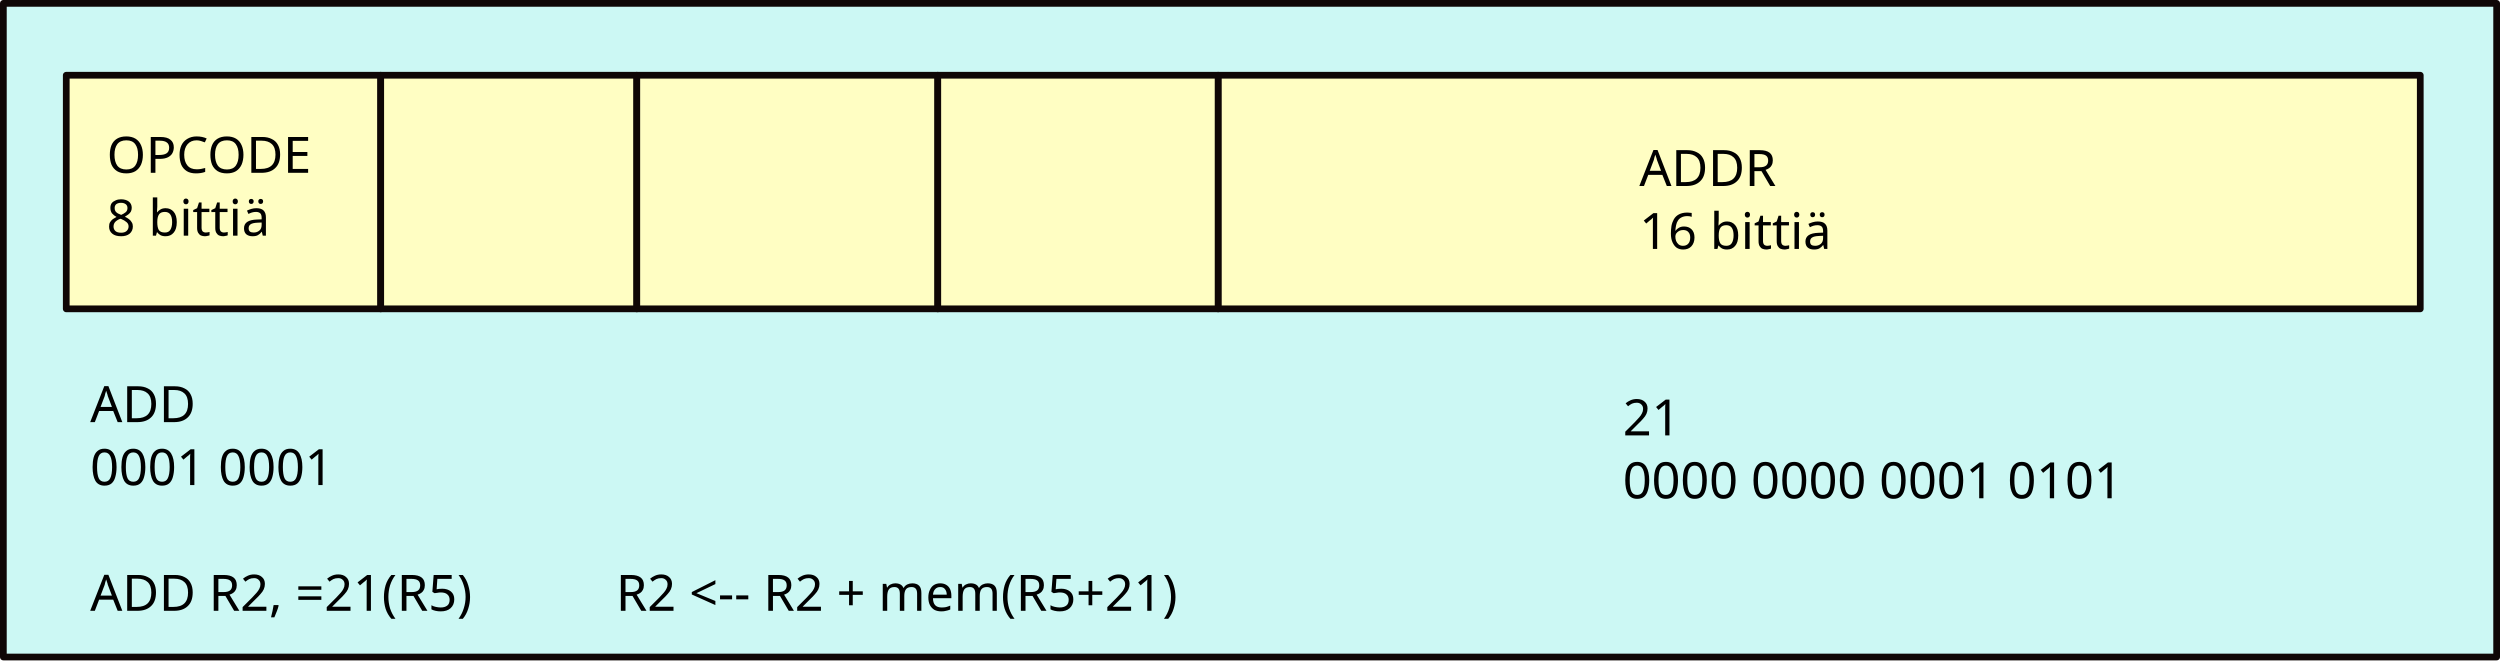
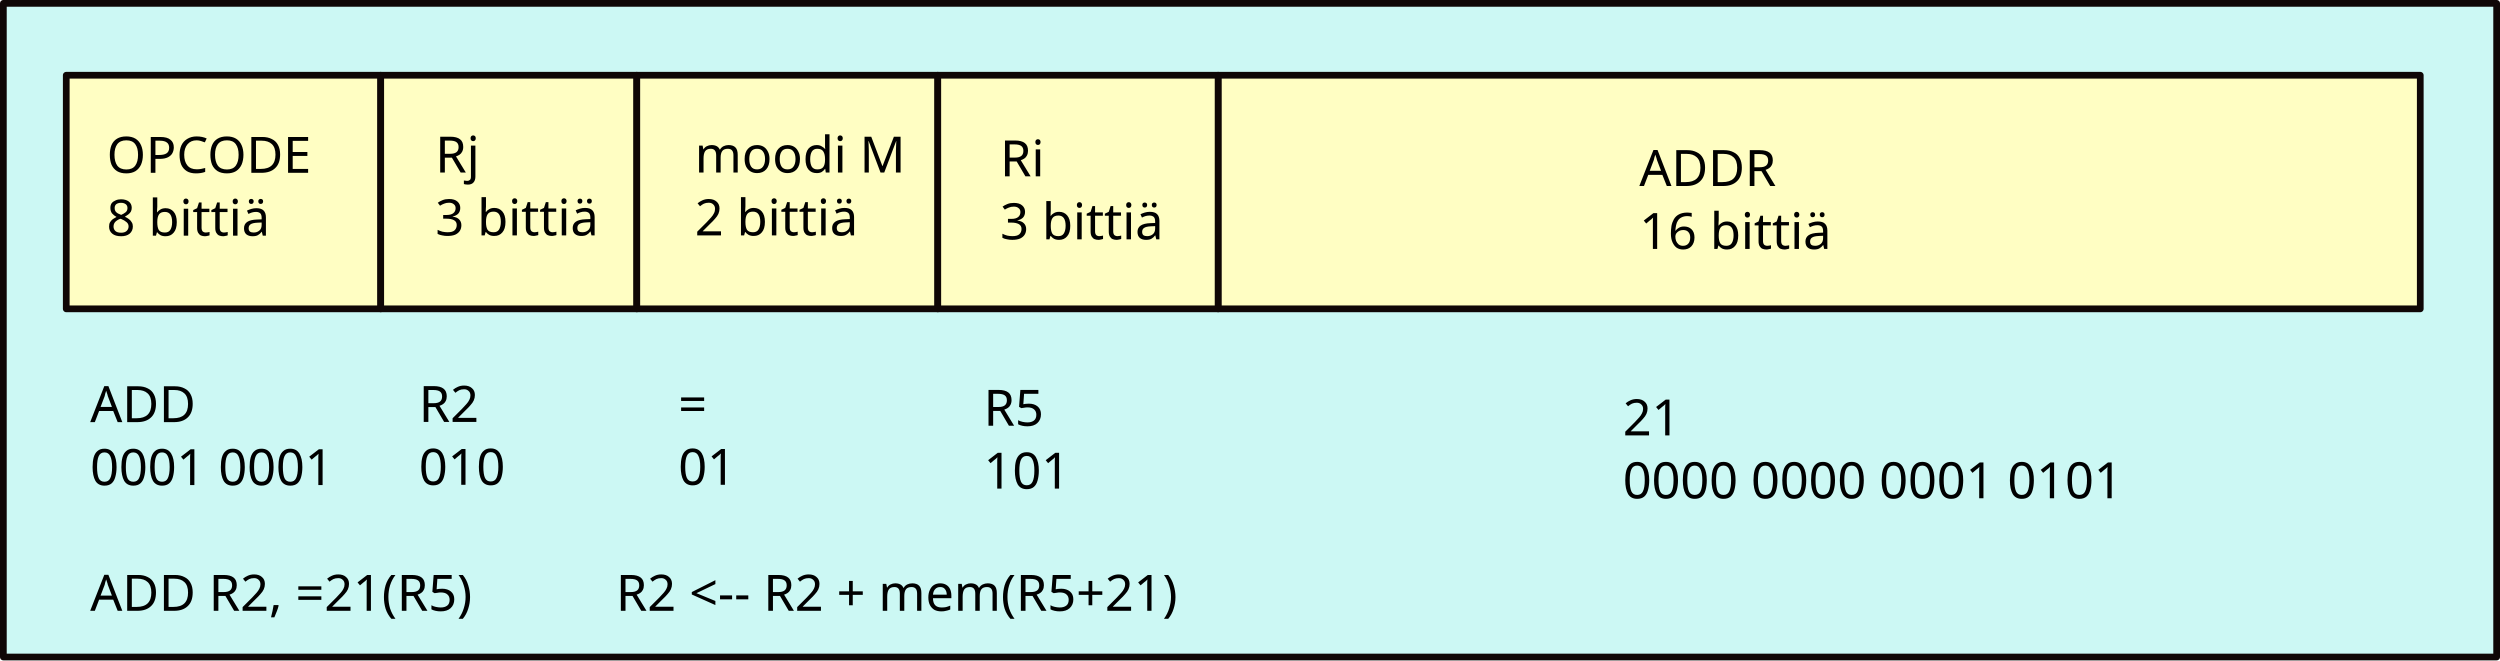
<svg xmlns="http://www.w3.org/2000/svg" id="svg1051" version="1.1" viewBox="0 0 210.342 55.561" height="55.561mm" width="210.342mm">
  <defs id="defs1045" />
  <g transform="translate(-0.09547618,-75.41245)" id="layer1">
    <rect y="75.695" x="0.378" height="54.996" width="209.777" id="rect5684" style="opacity:1;fill:#ccf8f4;fill-opacity:1;stroke:#0f0706;stroke-width:0.565;stroke-linecap:round;stroke-linejoin:round;stroke-miterlimit:4;stroke-dasharray:none;stroke-dashoffset:0;stroke-opacity:1" />
    <rect y="81.743" x="5.67" height="19.655" width="26.458" id="rect5299" style="opacity:1;fill:#fffec3;fill-opacity:1;stroke:#0f0706;stroke-width:0.565;stroke-linecap:round;stroke-linejoin:round;stroke-miterlimit:4;stroke-dasharray:none;stroke-dashoffset:0;stroke-opacity:1" />
    <rect y="81.743" x="32.128" height="19.655" width="21.545" id="rect5299-4" style="opacity:1;fill:#fffec3;fill-opacity:1;stroke:#0f0706;stroke-width:0.565;stroke-linecap:round;stroke-linejoin:round;stroke-miterlimit:4;stroke-dasharray:none;stroke-dashoffset:0;stroke-opacity:1" />
    <rect y="81.743" x="53.673" height="19.655" width="25.324" id="rect5299-4-5" style="opacity:1;fill:#fffec3;fill-opacity:1;stroke:#0f0706;stroke-width:0.565;stroke-linecap:round;stroke-linejoin:round;stroke-miterlimit:4;stroke-dasharray:none;stroke-dashoffset:0;stroke-opacity:1" />
    <rect y="81.743" x="102.583" height="19.655" width="101.146" id="rect5299-4-5-4" style="opacity:1;fill:#fffec3;fill-opacity:1;stroke:#0f0706;stroke-width:0.565;stroke-linecap:round;stroke-linejoin:round;stroke-miterlimit:4;stroke-dasharray:none;stroke-dashoffset:0;stroke-opacity:1" />
    <rect y="81.743" x="78.997" height="19.655" width="23.586" id="rect5299-4-5-6" style="opacity:1;fill:#fffec3;fill-opacity:1;stroke:#0f0706;stroke-width:0.565;stroke-linecap:round;stroke-linejoin:round;stroke-miterlimit:4;stroke-dasharray:none;stroke-dashoffset:0;stroke-opacity:1" />
    <text id="text5433" y="89.952" x="9.071" style="font-style:normal;font-variant:normal;font-weight:normal;font-stretch:normal;font-size:4.233px;line-height:1.25;font-family:sans-serif;-inkscape-font-specification:'sans-serif, Normal';font-variant-ligatures:normal;font-variant-caps:normal;font-variant-numeric:normal;font-feature-settings:normal;text-align:start;letter-spacing:0px;word-spacing:0px;writing-mode:lr-tb;text-anchor:start;fill:#000000;fill-opacity:1;stroke:none;stroke-width:1" xml:space="preserve">
      <tspan y="89.952" x="9.071" id="tspan5467">OPCODE</tspan>
      <tspan y="95.243" x="9.071" id="tspan5469">8 bittiä</tspan>
    </text>
    <text id="text5453" y="91.064" x="138.025" style="font-style:normal;font-variant:normal;font-weight:normal;font-stretch:normal;font-size:4.233px;line-height:1.25;font-family:sans-serif;-inkscape-font-specification:'sans-serif, Normal';font-variant-ligatures:normal;font-variant-caps:normal;font-variant-numeric:normal;font-feature-settings:normal;text-align:start;letter-spacing:0px;word-spacing:0px;writing-mode:lr-tb;text-anchor:start;fill:#000000;fill-opacity:1;stroke:none;stroke-width:1" xml:space="preserve">
      <tspan y="91.064" x="138.025" id="tspan5471">ADDR</tspan>
      <tspan y="96.356" x="138.025" id="tspan5473">16 bittiä</tspan>
    </text>
-     <flowRoot transform="matrix(0.2645833,0,0,0.2645833,27.6564,40.04391)" style="font-style:normal;font-variant:normal;font-weight:normal;font-stretch:normal;font-size:16px;line-height:1.25;font-family:sans-serif;-inkscape-font-specification:'sans-serif, Normal';font-variant-ligatures:normal;font-variant-caps:normal;font-variant-numeric:normal;font-feature-settings:normal;text-align:start;letter-spacing:0px;word-spacing:0px;writing-mode:lr-tb;text-anchor:start;fill:#000000;fill-opacity:1;stroke:none" id="flowRoot5301-7" xml:space="preserve">
-       <flowRegion style="font-style:normal;font-variant:normal;font-weight:normal;font-stretch:normal;font-size:16px;font-family:sans-serif;-inkscape-font-specification:'sans-serif, Normal';font-variant-ligatures:normal;font-variant-caps:normal;font-variant-numeric:normal;font-feature-settings:normal;text-align:start;writing-mode:lr-tb;text-anchor:start" id="flowRegion5303-7">
-         <rect style="font-style:normal;font-variant:normal;font-weight:normal;font-stretch:normal;font-size:16px;font-family:sans-serif;-inkscape-font-specification:'sans-serif, Normal';font-variant-ligatures:normal;font-variant-caps:normal;font-variant-numeric:normal;font-feature-settings:normal;text-align:start;writing-mode:lr-tb;text-anchor:start" y="173.948" x="34.286" height="85.714" width="132.857" id="rect5305-5" />
-       </flowRegion>
-       <flowPara id="flowPara5459">Rj</flowPara>
-       <flowPara id="flowPara5461">3 bittiä</flowPara>
-     </flowRoot>
-     <flowRoot transform="matrix(0.2645833,0,0,0.2645833,49.48299,40.04391)" style="font-style:normal;font-variant:normal;font-weight:normal;font-stretch:normal;font-size:16px;line-height:1.25;font-family:sans-serif;-inkscape-font-specification:'sans-serif, Normal';font-variant-ligatures:normal;font-variant-caps:normal;font-variant-numeric:normal;font-feature-settings:normal;text-align:start;letter-spacing:0px;word-spacing:0px;writing-mode:lr-tb;text-anchor:start;fill:#000000;fill-opacity:1;stroke:none" id="flowRoot5301-78" xml:space="preserve">
-       <flowRegion style="font-style:normal;font-variant:normal;font-weight:normal;font-stretch:normal;font-size:16px;font-family:sans-serif;-inkscape-font-specification:'sans-serif, Normal';font-variant-ligatures:normal;font-variant-caps:normal;font-variant-numeric:normal;font-feature-settings:normal;text-align:start;writing-mode:lr-tb;text-anchor:start" id="flowRegion5303-9">
-         <rect style="font-style:normal;font-variant:normal;font-weight:normal;font-stretch:normal;font-size:16px;font-family:sans-serif;-inkscape-font-specification:'sans-serif, Normal';font-variant-ligatures:normal;font-variant-caps:normal;font-variant-numeric:normal;font-feature-settings:normal;text-align:start;writing-mode:lr-tb;text-anchor:start" y="173.948" x="34.286" height="85.714" width="132.857" id="rect5305-8" />
-       </flowRegion>
-       <flowPara id="flowPara5407">moodi M</flowPara>
-       <flowPara id="flowPara5409">2 bittiä</flowPara>
-     </flowRoot>
-     <flowRoot transform="matrix(0.2645833,0,0,0.2645833,75.1743,40.36608)" style="font-style:normal;font-variant:normal;font-weight:normal;font-stretch:normal;font-size:16px;line-height:1.25;font-family:sans-serif;-inkscape-font-specification:'sans-serif, Normal';font-variant-ligatures:normal;font-variant-caps:normal;font-variant-numeric:normal;font-feature-settings:normal;text-align:start;letter-spacing:0px;word-spacing:0px;writing-mode:lr-tb;text-anchor:start;fill:#000000;fill-opacity:1;stroke:none" id="flowRoot5301-7-7" xml:space="preserve">
-       <flowRegion style="font-style:normal;font-variant:normal;font-weight:normal;font-stretch:normal;font-size:16px;font-family:sans-serif;-inkscape-font-specification:'sans-serif, Normal';font-variant-ligatures:normal;font-variant-caps:normal;font-variant-numeric:normal;font-feature-settings:normal;text-align:start;writing-mode:lr-tb;text-anchor:start" id="flowRegion5303-7-7">
-         <rect style="font-style:normal;font-variant:normal;font-weight:normal;font-stretch:normal;font-size:16px;font-family:sans-serif;-inkscape-font-specification:'sans-serif, Normal';font-variant-ligatures:normal;font-variant-caps:normal;font-variant-numeric:normal;font-feature-settings:normal;text-align:start;writing-mode:lr-tb;text-anchor:start" y="173.948" x="34.286" height="85.714" width="132.857" id="rect5305-5-0" />
-       </flowRegion>
-       <flowPara id="flowPara5463">Ri</flowPara>
-       <flowPara id="flowPara5465">3 bittiä</flowPara>
-     </flowRoot>
+     <text id="text872" y="89.93" x="36.728" style="font-style:normal;font-variant:normal;font-weight:normal;font-stretch:normal;font-size:4.233px;line-height:1.25;font-family:sans-serif;-inkscape-font-specification:'sans-serif, Normal';font-variant-ligatures:normal;font-variant-caps:normal;font-variant-numeric:normal;font-feature-settings:normal;text-align:start;letter-spacing:0px;word-spacing:0px;writing-mode:lr-tb;text-anchor:start;fill:#000000;fill-opacity:1;stroke:none;stroke-width:1" xml:space="preserve">
+       <tspan style="stroke-width:1" id="tspan866" y="89.93" x="36.728">
+         <tspan style="stroke-width:1" id="tspan862" y="89.93" x="36.728">Rj</tspan>
+         <tspan style="stroke-width:1" id="tspan864" y="89.93" x="41.126" dx="0" />
+       </tspan>
+       <tspan style="stroke-width:1" id="tspan870" y="95.222" x="36.728">
+         <tspan style="stroke-width:1" id="tspan868" y="95.222" x="36.728">3 bittiä</tspan>
+       </tspan>
+     </text>
+     <text id="text884" y="89.93" x="58.554" style="font-style:normal;font-variant:normal;font-weight:normal;font-stretch:normal;font-size:4.233px;line-height:1.25;font-family:sans-serif;-inkscape-font-specification:'sans-serif, Normal';font-variant-ligatures:normal;font-variant-caps:normal;font-variant-numeric:normal;font-feature-settings:normal;text-align:start;letter-spacing:0px;word-spacing:0px;writing-mode:lr-tb;text-anchor:start;fill:#000000;fill-opacity:1;stroke:none;stroke-width:1" xml:space="preserve">
+       <tspan style="stroke-width:1" id="tspan878" y="89.93" x="58.554">
+         <tspan style="stroke-width:1" id="tspan874" y="89.93" x="58.554">moodi M</tspan>
+         <tspan style="stroke-width:1" id="tspan876" y="89.93" x="76.678" dx="0" />
+       </tspan>
+       <tspan style="stroke-width:1" id="tspan882" y="95.222" x="58.554">
+         <tspan style="stroke-width:1" id="tspan880" y="95.222" x="58.554">2 bittiä</tspan>
+       </tspan>
+     </text>
+     <text id="text896" y="90.252" x="84.246" style="font-style:normal;font-variant:normal;font-weight:normal;font-stretch:normal;font-size:4.233px;line-height:1.25;font-family:sans-serif;-inkscape-font-specification:'sans-serif, Normal';font-variant-ligatures:normal;font-variant-caps:normal;font-variant-numeric:normal;font-feature-settings:normal;text-align:start;letter-spacing:0px;word-spacing:0px;writing-mode:lr-tb;text-anchor:start;fill:#000000;fill-opacity:1;stroke:none;stroke-width:1" xml:space="preserve">
+       <tspan style="stroke-width:1" id="tspan890" y="90.252" x="84.246">
+         <tspan style="stroke-width:1" id="tspan886" y="90.252" x="84.246">Ri</tspan>
+         <tspan style="stroke-width:1" id="tspan888" y="90.252" x="88.355" dx="0" />
+       </tspan>
+       <tspan style="stroke-width:1" id="tspan894" y="95.544" x="84.246">
+         <tspan style="stroke-width:1" id="tspan892" y="95.544" x="84.246">3 bittiä</tspan>
+       </tspan>
+     </text>
    <text id="text5433-9" y="110.933" x="7.684" style="font-style:normal;font-variant:normal;font-weight:normal;font-stretch:normal;font-size:4.233px;line-height:1.25;font-family:sans-serif;-inkscape-font-specification:'sans-serif, Normal';font-variant-ligatures:normal;font-variant-caps:normal;font-variant-numeric:normal;font-feature-settings:normal;text-align:start;letter-spacing:0px;word-spacing:0px;writing-mode:lr-tb;text-anchor:start;fill:#000000;fill-opacity:1;stroke:none;stroke-width:1" xml:space="preserve">
      <tspan y="110.933" x="7.684" id="tspan5686">ADD</tspan>
      <tspan y="116.224" x="7.684" id="tspan5688">0001 0001</tspan>
      <tspan y="121.516" x="7.684" id="tspan5690" />
      <tspan y="126.808" x="7.684" id="tspan5692">ADD R2, =21(R5)           R2 &lt;-- R2 + mem(R5+21)</tspan>
    </text>
    <text id="text5453-4" y="112.045" x="136.638" style="font-style:normal;font-variant:normal;font-weight:normal;font-stretch:normal;font-size:4.233px;line-height:1.25;font-family:sans-serif;-inkscape-font-specification:'sans-serif, Normal';font-variant-ligatures:normal;font-variant-caps:normal;font-variant-numeric:normal;font-feature-settings:normal;text-align:start;letter-spacing:0px;word-spacing:0px;writing-mode:lr-tb;text-anchor:start;fill:#000000;fill-opacity:1;stroke:none;stroke-width:1" xml:space="preserve">
      <tspan y="112.045" x="136.638" id="tspan5666">21</tspan>
      <tspan y="117.337" x="136.638" id="tspan5668">0000 0000 0001 0101</tspan>
    </text>
-     <flowRoot transform="matrix(0.2645833,0,0,0.2645833,26.26908,61.02469)" style="font-style:normal;font-variant:normal;font-weight:normal;font-stretch:normal;font-size:16px;line-height:1.25;font-family:sans-serif;-inkscape-font-specification:'sans-serif, Normal';font-variant-ligatures:normal;font-variant-caps:normal;font-variant-numeric:normal;font-feature-settings:normal;text-align:start;letter-spacing:0px;word-spacing:0px;writing-mode:lr-tb;text-anchor:start;fill:#000000;fill-opacity:1;stroke:none" id="flowRoot5301-7-1" xml:space="preserve">
-       <flowRegion style="font-style:normal;font-variant:normal;font-weight:normal;font-stretch:normal;font-size:16px;font-family:sans-serif;-inkscape-font-specification:'sans-serif, Normal';font-variant-ligatures:normal;font-variant-caps:normal;font-variant-numeric:normal;font-feature-settings:normal;text-align:start;writing-mode:lr-tb;text-anchor:start" id="flowRegion5303-7-79">
-         <rect style="font-style:normal;font-variant:normal;font-weight:normal;font-stretch:normal;font-size:16px;font-family:sans-serif;-inkscape-font-specification:'sans-serif, Normal';font-variant-ligatures:normal;font-variant-caps:normal;font-variant-numeric:normal;font-feature-settings:normal;text-align:start;writing-mode:lr-tb;text-anchor:start" y="173.948" x="34.286" height="85.714" width="132.857" id="rect5305-5-5" />
-       </flowRegion>
-       <flowPara id="flowPara5654">R2</flowPara>
-       <flowPara id="flowPara5656">010</flowPara>
-     </flowRoot>
-     <flowRoot transform="matrix(0.2645833,0,0,0.2645833,48.09567,61.02469)" style="font-style:normal;font-variant:normal;font-weight:normal;font-stretch:normal;font-size:16px;line-height:1.25;font-family:sans-serif;-inkscape-font-specification:'sans-serif, Normal';font-variant-ligatures:normal;font-variant-caps:normal;font-variant-numeric:normal;font-feature-settings:normal;text-align:start;letter-spacing:0px;word-spacing:0px;writing-mode:lr-tb;text-anchor:start;fill:#000000;fill-opacity:1;stroke:none" id="flowRoot5301-78-7" xml:space="preserve">
-       <flowRegion style="font-style:normal;font-variant:normal;font-weight:normal;font-stretch:normal;font-size:16px;font-family:sans-serif;-inkscape-font-specification:'sans-serif, Normal';font-variant-ligatures:normal;font-variant-caps:normal;font-variant-numeric:normal;font-feature-settings:normal;text-align:start;writing-mode:lr-tb;text-anchor:start" id="flowRegion5303-9-5">
-         <rect style="font-style:normal;font-variant:normal;font-weight:normal;font-stretch:normal;font-size:16px;font-family:sans-serif;-inkscape-font-specification:'sans-serif, Normal';font-variant-ligatures:normal;font-variant-caps:normal;font-variant-numeric:normal;font-feature-settings:normal;text-align:start;writing-mode:lr-tb;text-anchor:start" y="173.948" x="34.286" height="85.714" width="132.857" id="rect5305-8-1" />
-       </flowRegion>
-       <flowPara id="flowPara5662">=</flowPara>
-       <flowPara id="flowPara5664">01</flowPara>
-     </flowRoot>
-     <flowRoot transform="matrix(0.2645833,0,0,0.2645833,73.78698,61.34686)" style="font-style:normal;font-variant:normal;font-weight:normal;font-stretch:normal;font-size:16px;line-height:1.25;font-family:sans-serif;-inkscape-font-specification:'sans-serif, Normal';font-variant-ligatures:normal;font-variant-caps:normal;font-variant-numeric:normal;font-feature-settings:normal;text-align:start;letter-spacing:0px;word-spacing:0px;writing-mode:lr-tb;text-anchor:start;fill:#000000;fill-opacity:1;stroke:none" id="flowRoot5301-7-7-2" xml:space="preserve">
-       <flowRegion style="font-style:normal;font-variant:normal;font-weight:normal;font-stretch:normal;font-size:16px;font-family:sans-serif;-inkscape-font-specification:'sans-serif, Normal';font-variant-ligatures:normal;font-variant-caps:normal;font-variant-numeric:normal;font-feature-settings:normal;text-align:start;writing-mode:lr-tb;text-anchor:start" id="flowRegion5303-7-7-7">
-         <rect style="font-style:normal;font-variant:normal;font-weight:normal;font-stretch:normal;font-size:16px;font-family:sans-serif;-inkscape-font-specification:'sans-serif, Normal';font-variant-ligatures:normal;font-variant-caps:normal;font-variant-numeric:normal;font-feature-settings:normal;text-align:start;writing-mode:lr-tb;text-anchor:start" y="173.948" x="34.286" height="85.714" width="132.857" id="rect5305-5-0-9" />
-       </flowRegion>
-       <flowPara id="flowPara5658">R5</flowPara>
-       <flowPara id="flowPara5660">101</flowPara>
-     </flowRoot>
+     <text id="text908" y="110.911" x="35.34" style="font-style:normal;font-variant:normal;font-weight:normal;font-stretch:normal;font-size:4.233px;line-height:1.25;font-family:sans-serif;-inkscape-font-specification:'sans-serif, Normal';font-variant-ligatures:normal;font-variant-caps:normal;font-variant-numeric:normal;font-feature-settings:normal;text-align:start;letter-spacing:0px;word-spacing:0px;writing-mode:lr-tb;text-anchor:start;fill:#000000;fill-opacity:1;stroke:none;stroke-width:1" xml:space="preserve">
+       <tspan style="stroke-width:1" id="tspan902" y="110.911" x="35.34">
+         <tspan style="stroke-width:1" id="tspan898" y="110.911" x="35.34">R2</tspan>
+         <tspan style="stroke-width:1" id="tspan900" y="110.911" x="40.979" dx="0" />
+       </tspan>
+       <tspan style="stroke-width:1" id="tspan906" y="116.203" x="35.34">
+         <tspan style="stroke-width:1" id="tspan904" y="116.203" x="35.34">010</tspan>
+       </tspan>
+     </text>
+     <text id="text920" y="110.911" x="57.167" style="font-style:normal;font-variant:normal;font-weight:normal;font-stretch:normal;font-size:4.233px;line-height:1.25;font-family:sans-serif;-inkscape-font-specification:'sans-serif, Normal';font-variant-ligatures:normal;font-variant-caps:normal;font-variant-numeric:normal;font-feature-settings:normal;text-align:start;letter-spacing:0px;word-spacing:0px;writing-mode:lr-tb;text-anchor:start;fill:#000000;fill-opacity:1;stroke:none;stroke-width:1" xml:space="preserve">
+       <tspan style="stroke-width:1" id="tspan914" y="110.911" x="57.167">
+         <tspan style="stroke-width:1" id="tspan910" y="110.911" x="57.167">=</tspan>
+         <tspan style="stroke-width:1" id="tspan912" y="110.911" x="60.631" dx="0" />
+       </tspan>
+       <tspan style="stroke-width:1" id="tspan918" y="116.203" x="57.167">
+         <tspan style="stroke-width:1" id="tspan916" y="116.203" x="57.167">01</tspan>
+       </tspan>
+     </text>
+     <text id="text932" y="111.233" x="82.858" style="font-style:normal;font-variant:normal;font-weight:normal;font-stretch:normal;font-size:4.233px;line-height:1.25;font-family:sans-serif;-inkscape-font-specification:'sans-serif, Normal';font-variant-ligatures:normal;font-variant-caps:normal;font-variant-numeric:normal;font-feature-settings:normal;text-align:start;letter-spacing:0px;word-spacing:0px;writing-mode:lr-tb;text-anchor:start;fill:#000000;fill-opacity:1;stroke:none;stroke-width:1" xml:space="preserve">
+       <tspan style="stroke-width:1" id="tspan926" y="111.233" x="82.858">
+         <tspan style="stroke-width:1" id="tspan922" y="111.233" x="82.858">R5</tspan>
+         <tspan style="stroke-width:1" id="tspan924" y="111.233" x="88.497" dx="0" />
+       </tspan>
+       <tspan style="stroke-width:1" id="tspan930" y="116.525" x="82.858">
+         <tspan style="stroke-width:1" id="tspan928" y="116.525" x="82.858">101</tspan>
+       </tspan>
+     </text>
  </g>
</svg>
